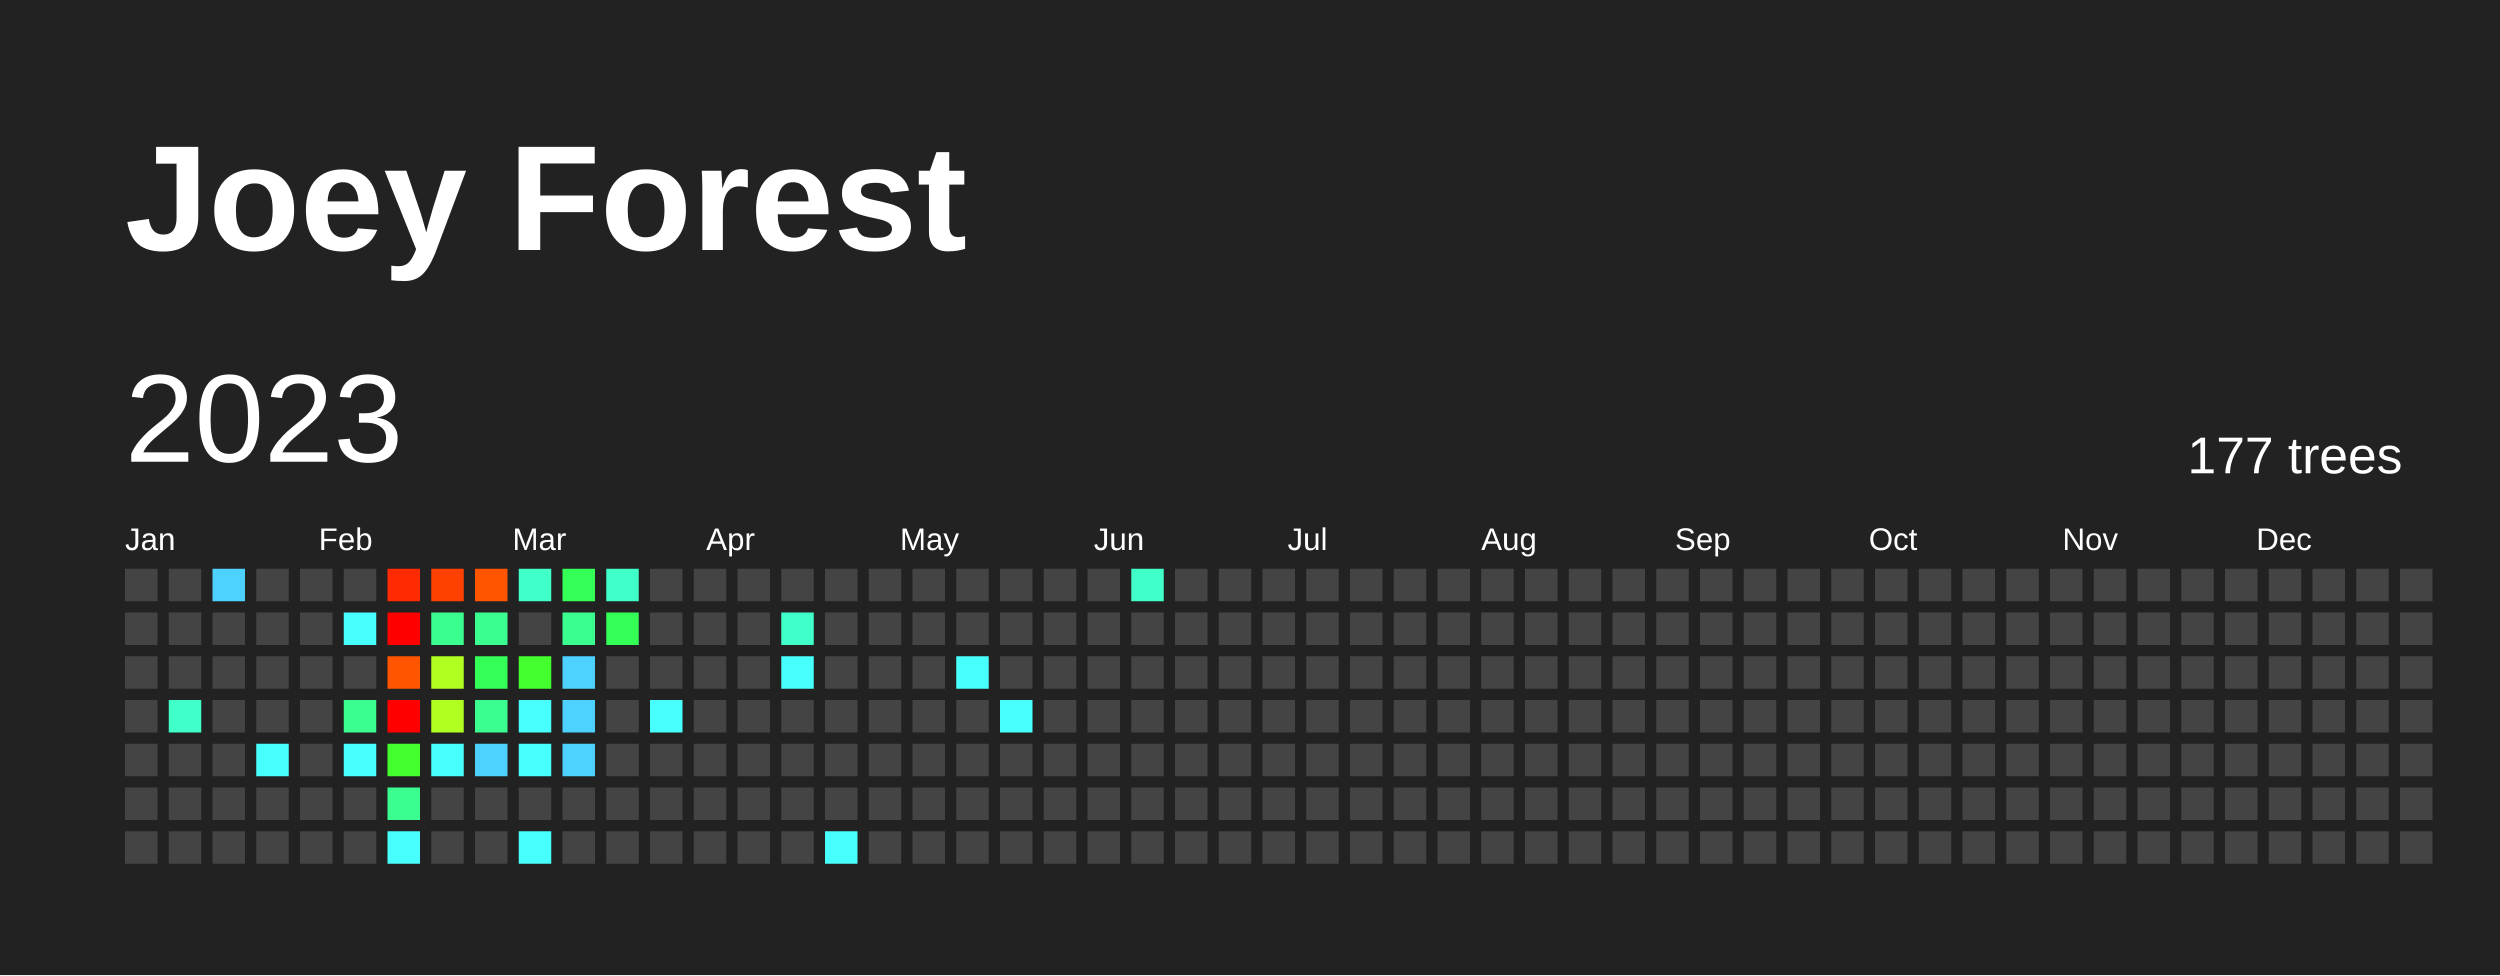
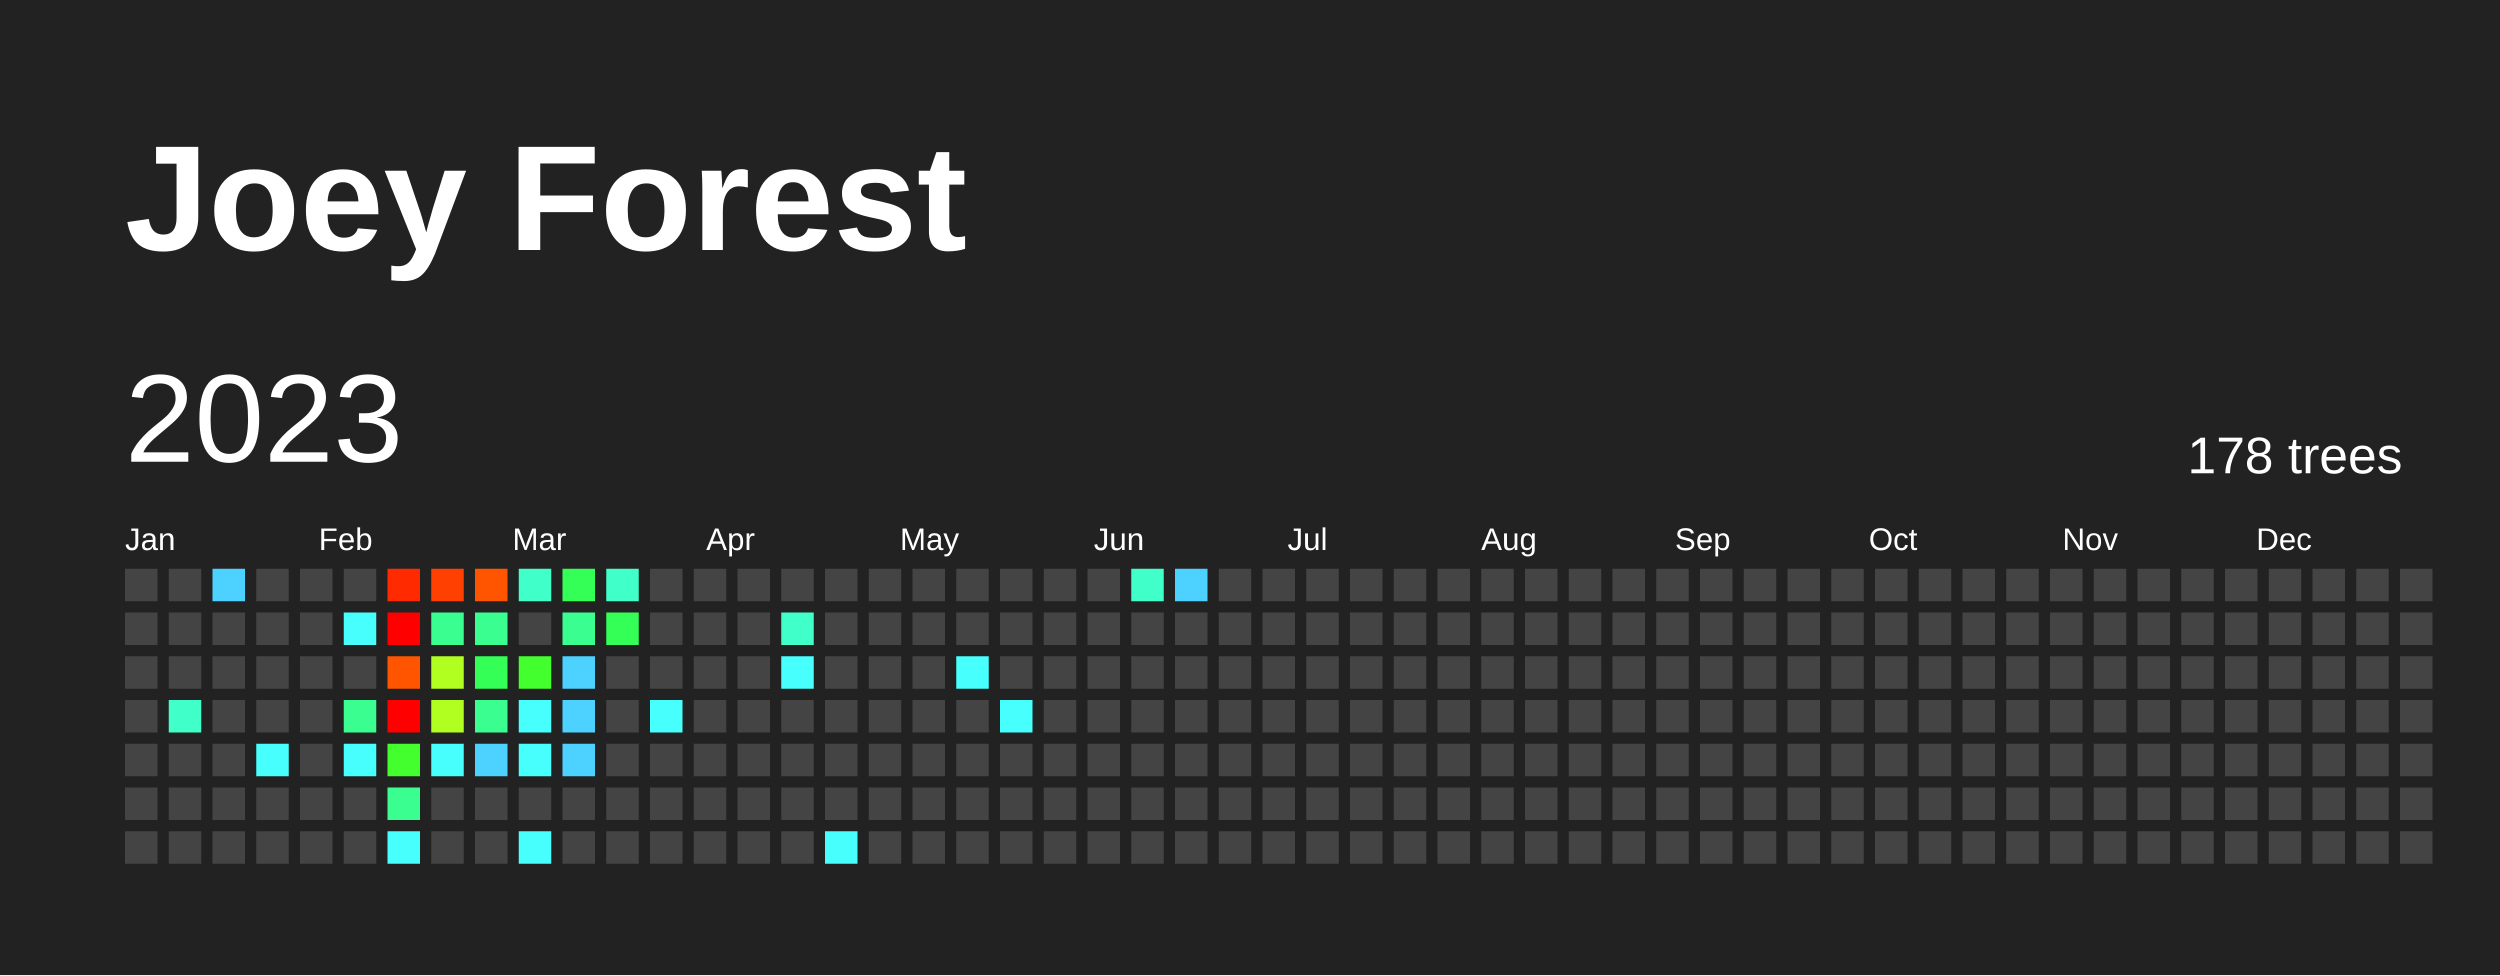
<svg xmlns="http://www.w3.org/2000/svg" baseProfile="full" height="78mm" version="1.1" viewBox="0,0,200,78" width="200mm">
  <defs />
  <rect fill="#222222" height="78" width="200" x="0" y="0" />
  <text fill="#FFFFFF" style="font-size:12px; font-family:Arial; font-weight:bold;" x="10" y="20">Joey Forest</text>
  <text dominant-baseline="hanging" fill="#FFFFFF" style="font-size:10.0px; font-family:Arial;" x="10" y="30">2023</text>
-   <text dominant-baseline="hanging" fill="#FFFFFF" style="font-size:4.125px; font-family:Arial;" x="175" y="35">177 trees</text>
+   <text dominant-baseline="hanging" fill="#FFFFFF" style="font-size:4.125px; font-family:Arial;" x="175" y="35">178 trees</text>
  <text fill="#FFFFFF" style="font-size:2.5px; font-family:Arial" x="10.0" y="44">Jan</text>
  <text fill="#FFFFFF" style="font-size:2.5px; font-family:Arial" x="25.5" y="44">Feb</text>
  <text fill="#FFFFFF" style="font-size:2.5px; font-family:Arial" x="41.0" y="44">Mar</text>
  <text fill="#FFFFFF" style="font-size:2.5px; font-family:Arial" x="56.5" y="44">Apr</text>
  <text fill="#FFFFFF" style="font-size:2.5px; font-family:Arial" x="72.0" y="44">May</text>
  <text fill="#FFFFFF" style="font-size:2.5px; font-family:Arial" x="87.5" y="44">Jun</text>
  <text fill="#FFFFFF" style="font-size:2.5px; font-family:Arial" x="103.0" y="44">Jul</text>
  <text fill="#FFFFFF" style="font-size:2.5px; font-family:Arial" x="118.5" y="44">Aug</text>
  <text fill="#FFFFFF" style="font-size:2.5px; font-family:Arial" x="134.0" y="44">Sep</text>
  <text fill="#FFFFFF" style="font-size:2.5px; font-family:Arial" x="149.5" y="44">Oct</text>
  <text fill="#FFFFFF" style="font-size:2.5px; font-family:Arial" x="165.0" y="44">Nov</text>
  <text fill="#FFFFFF" style="font-size:2.5px; font-family:Arial" x="180.5" y="44">Dec</text>
  <rect fill="#444444" height="2.6" width="2.6" x="10.0" y="45.5" />
  <rect fill="#444444" height="2.6" width="2.6" x="10.0" y="49.0" />
  <rect fill="#444444" height="2.6" width="2.6" x="10.0" y="52.5" />
  <rect fill="#444444" height="2.6" width="2.6" x="10.0" y="56.0" />
  <rect fill="#444444" height="2.6" width="2.6" x="10.0" y="59.5" />
  <rect fill="#444444" height="2.6" width="2.6" x="10.0" y="63.0" />
  <rect fill="#444444" height="2.6" width="2.6" x="10.0" y="66.5" />
  <rect fill="#444444" height="2.6" width="2.6" x="13.5" y="45.5" />
  <rect fill="#444444" height="2.6" width="2.6" x="13.5" y="49.0" />
  <rect fill="#444444" height="2.6" width="2.6" x="13.5" y="52.5" />
  <rect fill="#40ffc8" height="2.6" width="2.6" x="13.5" y="56.0" />
  <rect fill="#444444" height="2.6" width="2.6" x="13.5" y="59.5" />
  <rect fill="#444444" height="2.6" width="2.6" x="13.5" y="63.0" />
  <rect fill="#444444" height="2.6" width="2.6" x="13.5" y="66.5" />
  <rect fill="#4dd2ff" height="2.6" width="2.6" x="17.0" y="45.5" />
  <rect fill="#444444" height="2.6" width="2.6" x="17.0" y="49.0" />
  <rect fill="#444444" height="2.6" width="2.6" x="17.0" y="52.5" />
  <rect fill="#444444" height="2.6" width="2.6" x="17.0" y="56.0" />
  <rect fill="#444444" height="2.6" width="2.6" x="17.0" y="59.5" />
  <rect fill="#444444" height="2.6" width="2.6" x="17.0" y="63.0" />
  <rect fill="#444444" height="2.6" width="2.6" x="17.0" y="66.5" />
  <rect fill="#444444" height="2.6" width="2.6" x="20.5" y="45.5" />
  <rect fill="#444444" height="2.6" width="2.6" x="20.5" y="49.0" />
  <rect fill="#444444" height="2.6" width="2.6" x="20.5" y="52.5" />
  <rect fill="#444444" height="2.6" width="2.6" x="20.5" y="56.0" />
  <rect fill="#47fffc" height="2.6" width="2.6" x="20.5" y="59.5" />
  <rect fill="#444444" height="2.6" width="2.6" x="20.5" y="63.0" />
  <rect fill="#444444" height="2.6" width="2.6" x="20.5" y="66.5" />
  <rect fill="#444444" height="2.6" width="2.6" x="24.0" y="45.5" />
  <rect fill="#444444" height="2.6" width="2.6" x="24.0" y="49.0" />
  <rect fill="#444444" height="2.6" width="2.6" x="24.0" y="52.5" />
  <rect fill="#444444" height="2.6" width="2.6" x="24.0" y="56.0" />
  <rect fill="#444444" height="2.6" width="2.6" x="24.0" y="59.5" />
  <rect fill="#444444" height="2.6" width="2.6" x="24.0" y="63.0" />
  <rect fill="#444444" height="2.6" width="2.6" x="24.0" y="66.5" />
  <rect fill="#444444" height="2.6" width="2.6" x="27.5" y="45.5" />
  <rect fill="#47fffc" height="2.6" width="2.6" x="27.5" y="49.0" />
  <rect fill="#444444" height="2.6" width="2.6" x="27.5" y="52.5" />
  <rect fill="#3aff90" height="2.6" width="2.6" x="27.5" y="56.0" />
  <rect fill="#47fffc" height="2.6" width="2.6" x="27.5" y="59.5" />
  <rect fill="#444444" height="2.6" width="2.6" x="27.5" y="63.0" />
  <rect fill="#444444" height="2.6" width="2.6" x="27.5" y="66.5" />
  <rect fill="#ff2a00" height="2.6" width="2.6" x="31.0" y="45.5" />
  <rect fill="red" height="2.6" width="2.6" x="31.0" y="49.0" />
  <rect fill="#ff5500" height="2.6" width="2.6" x="31.0" y="52.5" />
  <rect fill="red" height="2.6" width="2.6" x="31.0" y="56.0" />
  <rect fill="#42ff2d" height="2.6" width="2.6" x="31.0" y="59.5" />
  <rect fill="#3aff90" height="2.6" width="2.6" x="31.0" y="63.0" />
  <rect fill="#47fffc" height="2.6" width="2.6" x="31.0" y="66.5" />
  <rect fill="#ff4000" height="2.6" width="2.6" x="34.5" y="45.5" />
  <rect fill="#3aff90" height="2.6" width="2.6" x="34.5" y="49.0" />
  <rect fill="#b0ff20" height="2.6" width="2.6" x="34.5" y="52.5" />
  <rect fill="#b0ff20" height="2.6" width="2.6" x="34.5" y="56.0" />
  <rect fill="#47fffc" height="2.6" width="2.6" x="34.5" y="59.5" />
  <rect fill="#444444" height="2.6" width="2.6" x="34.5" y="63.0" />
  <rect fill="#444444" height="2.6" width="2.6" x="34.5" y="66.5" />
  <rect fill="#ff5500" height="2.6" width="2.6" x="38.0" y="45.5" />
  <rect fill="#3aff90" height="2.6" width="2.6" x="38.0" y="49.0" />
  <rect fill="#33ff56" height="2.6" width="2.6" x="38.0" y="52.5" />
  <rect fill="#3aff90" height="2.6" width="2.6" x="38.0" y="56.0" />
  <rect fill="#4dd2ff" height="2.6" width="2.6" x="38.0" y="59.5" />
  <rect fill="#444444" height="2.6" width="2.6" x="38.0" y="63.0" />
  <rect fill="#444444" height="2.6" width="2.6" x="38.0" y="66.5" />
  <rect fill="#40ffc8" height="2.6" width="2.6" x="41.5" y="45.5" />
  <rect fill="#444444" height="2.6" width="2.6" x="41.5" y="49.0" />
  <rect fill="#42ff2d" height="2.6" width="2.6" x="41.5" y="52.5" />
  <rect fill="#47fffc" height="2.6" width="2.6" x="41.5" y="56.0" />
  <rect fill="#47fffc" height="2.6" width="2.6" x="41.5" y="59.5" />
  <rect fill="#444444" height="2.6" width="2.6" x="41.5" y="63.0" />
  <rect fill="#47fffc" height="2.6" width="2.6" x="41.5" y="66.5" />
  <rect fill="#33ff56" height="2.6" width="2.6" x="45.0" y="45.5" />
  <rect fill="#3aff90" height="2.6" width="2.6" x="45.0" y="49.0" />
  <rect fill="#4dd2ff" height="2.6" width="2.6" x="45.0" y="52.5" />
  <rect fill="#4dd2ff" height="2.6" width="2.6" x="45.0" y="56.0" />
  <rect fill="#4dd2ff" height="2.6" width="2.6" x="45.0" y="59.5" />
  <rect fill="#444444" height="2.6" width="2.6" x="45.0" y="63.0" />
  <rect fill="#444444" height="2.6" width="2.6" x="45.0" y="66.5" />
  <rect fill="#40ffc8" height="2.6" width="2.6" x="48.5" y="45.5" />
  <rect fill="#33ff56" height="2.6" width="2.6" x="48.5" y="49.0" />
  <rect fill="#444444" height="2.6" width="2.6" x="48.5" y="52.5" />
  <rect fill="#444444" height="2.6" width="2.6" x="48.5" y="56.0" />
  <rect fill="#444444" height="2.6" width="2.6" x="48.5" y="59.5" />
  <rect fill="#444444" height="2.6" width="2.6" x="48.5" y="63.0" />
  <rect fill="#444444" height="2.6" width="2.6" x="48.5" y="66.5" />
  <rect fill="#444444" height="2.6" width="2.6" x="52.0" y="45.5" />
  <rect fill="#444444" height="2.6" width="2.6" x="52.0" y="49.0" />
  <rect fill="#444444" height="2.6" width="2.6" x="52.0" y="52.5" />
  <rect fill="#47fffc" height="2.6" width="2.6" x="52.0" y="56.0" />
  <rect fill="#444444" height="2.6" width="2.6" x="52.0" y="59.5" />
  <rect fill="#444444" height="2.6" width="2.6" x="52.0" y="63.0" />
  <rect fill="#444444" height="2.6" width="2.6" x="52.0" y="66.5" />
  <rect fill="#444444" height="2.6" width="2.6" x="55.5" y="45.5" />
  <rect fill="#444444" height="2.6" width="2.6" x="55.5" y="49.0" />
  <rect fill="#444444" height="2.6" width="2.6" x="55.5" y="52.5" />
  <rect fill="#444444" height="2.6" width="2.6" x="55.5" y="56.0" />
  <rect fill="#444444" height="2.6" width="2.6" x="55.5" y="59.5" />
  <rect fill="#444444" height="2.6" width="2.6" x="55.5" y="63.0" />
  <rect fill="#444444" height="2.6" width="2.6" x="55.5" y="66.5" />
  <rect fill="#444444" height="2.6" width="2.6" x="59.0" y="45.5" />
  <rect fill="#444444" height="2.6" width="2.6" x="59.0" y="49.0" />
  <rect fill="#444444" height="2.6" width="2.6" x="59.0" y="52.5" />
  <rect fill="#444444" height="2.6" width="2.6" x="59.0" y="56.0" />
  <rect fill="#444444" height="2.6" width="2.6" x="59.0" y="59.5" />
  <rect fill="#444444" height="2.6" width="2.6" x="59.0" y="63.0" />
  <rect fill="#444444" height="2.6" width="2.6" x="59.0" y="66.5" />
  <rect fill="#444444" height="2.6" width="2.6" x="62.5" y="45.5" />
  <rect fill="#40ffc8" height="2.6" width="2.6" x="62.5" y="49.0" />
  <rect fill="#47fffc" height="2.6" width="2.6" x="62.5" y="52.5" />
  <rect fill="#444444" height="2.6" width="2.6" x="62.5" y="56.0" />
  <rect fill="#444444" height="2.6" width="2.6" x="62.5" y="59.5" />
  <rect fill="#444444" height="2.6" width="2.6" x="62.5" y="63.0" />
  <rect fill="#444444" height="2.6" width="2.6" x="62.5" y="66.5" />
  <rect fill="#444444" height="2.6" width="2.6" x="66.0" y="45.5" />
  <rect fill="#444444" height="2.6" width="2.6" x="66.0" y="49.0" />
  <rect fill="#444444" height="2.6" width="2.6" x="66.0" y="52.5" />
  <rect fill="#444444" height="2.6" width="2.6" x="66.0" y="56.0" />
  <rect fill="#444444" height="2.6" width="2.6" x="66.0" y="59.5" />
  <rect fill="#444444" height="2.6" width="2.6" x="66.0" y="63.0" />
  <rect fill="#47fffc" height="2.6" width="2.6" x="66.0" y="66.5" />
  <rect fill="#444444" height="2.6" width="2.6" x="69.5" y="45.5" />
  <rect fill="#444444" height="2.6" width="2.6" x="69.5" y="49.0" />
  <rect fill="#444444" height="2.6" width="2.6" x="69.5" y="52.5" />
  <rect fill="#444444" height="2.6" width="2.6" x="69.5" y="56.0" />
  <rect fill="#444444" height="2.6" width="2.6" x="69.5" y="59.5" />
  <rect fill="#444444" height="2.6" width="2.6" x="69.5" y="63.0" />
  <rect fill="#444444" height="2.6" width="2.6" x="69.5" y="66.5" />
  <rect fill="#444444" height="2.6" width="2.6" x="73.0" y="45.5" />
  <rect fill="#444444" height="2.6" width="2.6" x="73.0" y="49.0" />
  <rect fill="#444444" height="2.6" width="2.6" x="73.0" y="52.5" />
  <rect fill="#444444" height="2.6" width="2.6" x="73.0" y="56.0" />
  <rect fill="#444444" height="2.6" width="2.6" x="73.0" y="59.5" />
  <rect fill="#444444" height="2.6" width="2.6" x="73.0" y="63.0" />
  <rect fill="#444444" height="2.6" width="2.6" x="73.0" y="66.5" />
  <rect fill="#444444" height="2.6" width="2.6" x="76.5" y="45.5" />
  <rect fill="#444444" height="2.6" width="2.6" x="76.5" y="49.0" />
  <rect fill="#47fffc" height="2.6" width="2.6" x="76.5" y="52.5" />
  <rect fill="#444444" height="2.6" width="2.6" x="76.5" y="56.0" />
  <rect fill="#444444" height="2.6" width="2.6" x="76.5" y="59.5" />
  <rect fill="#444444" height="2.6" width="2.6" x="76.5" y="63.0" />
  <rect fill="#444444" height="2.6" width="2.6" x="76.5" y="66.5" />
  <rect fill="#444444" height="2.6" width="2.6" x="80.0" y="45.5" />
  <rect fill="#444444" height="2.6" width="2.6" x="80.0" y="49.0" />
  <rect fill="#444444" height="2.6" width="2.6" x="80.0" y="52.5" />
  <rect fill="#47fffc" height="2.6" width="2.6" x="80.0" y="56.0" />
  <rect fill="#444444" height="2.6" width="2.6" x="80.0" y="59.5" />
  <rect fill="#444444" height="2.6" width="2.6" x="80.0" y="63.0" />
  <rect fill="#444444" height="2.6" width="2.6" x="80.0" y="66.5" />
  <rect fill="#444444" height="2.6" width="2.6" x="83.5" y="45.5" />
  <rect fill="#444444" height="2.6" width="2.6" x="83.5" y="49.0" />
  <rect fill="#444444" height="2.6" width="2.6" x="83.5" y="52.5" />
  <rect fill="#444444" height="2.6" width="2.6" x="83.5" y="56.0" />
  <rect fill="#444444" height="2.6" width="2.6" x="83.5" y="59.5" />
  <rect fill="#444444" height="2.6" width="2.6" x="83.5" y="63.0" />
  <rect fill="#444444" height="2.6" width="2.6" x="83.5" y="66.5" />
  <rect fill="#444444" height="2.6" width="2.6" x="87.0" y="45.5" />
  <rect fill="#444444" height="2.6" width="2.6" x="87.0" y="49.0" />
  <rect fill="#444444" height="2.6" width="2.6" x="87.0" y="52.5" />
  <rect fill="#444444" height="2.6" width="2.6" x="87.0" y="56.0" />
  <rect fill="#444444" height="2.6" width="2.6" x="87.0" y="59.5" />
  <rect fill="#444444" height="2.6" width="2.6" x="87.0" y="63.0" />
  <rect fill="#444444" height="2.6" width="2.6" x="87.0" y="66.5" />
  <rect fill="#40ffc8" height="2.6" width="2.6" x="90.5" y="45.5" />
  <rect fill="#444444" height="2.6" width="2.6" x="90.5" y="49.0" />
  <rect fill="#444444" height="2.6" width="2.6" x="90.5" y="52.5" />
  <rect fill="#444444" height="2.6" width="2.6" x="90.5" y="56.0" />
  <rect fill="#444444" height="2.6" width="2.6" x="90.5" y="59.5" />
  <rect fill="#444444" height="2.6" width="2.6" x="90.5" y="63.0" />
  <rect fill="#444444" height="2.6" width="2.6" x="90.5" y="66.5" />
-   <rect fill="#444444" height="2.6" width="2.6" x="94.0" y="45.5" />
+   <rect fill="#4dd2ff" height="2.6" width="2.6" x="94.0" y="45.5" />
  <rect fill="#444444" height="2.6" width="2.6" x="94.0" y="49.0" />
  <rect fill="#444444" height="2.6" width="2.6" x="94.0" y="52.5" />
  <rect fill="#444444" height="2.6" width="2.6" x="94.0" y="56.0" />
  <rect fill="#444444" height="2.6" width="2.6" x="94.0" y="59.5" />
  <rect fill="#444444" height="2.6" width="2.6" x="94.0" y="63.0" />
  <rect fill="#444444" height="2.6" width="2.6" x="94.0" y="66.5" />
  <rect fill="#444444" height="2.6" width="2.6" x="97.5" y="45.5" />
  <rect fill="#444444" height="2.6" width="2.6" x="97.5" y="49.0" />
  <rect fill="#444444" height="2.6" width="2.6" x="97.5" y="52.5" />
  <rect fill="#444444" height="2.6" width="2.6" x="97.5" y="56.0" />
  <rect fill="#444444" height="2.6" width="2.6" x="97.5" y="59.5" />
  <rect fill="#444444" height="2.6" width="2.6" x="97.5" y="63.0" />
  <rect fill="#444444" height="2.6" width="2.6" x="97.5" y="66.5" />
  <rect fill="#444444" height="2.6" width="2.6" x="101.0" y="45.5" />
  <rect fill="#444444" height="2.6" width="2.6" x="101.0" y="49.0" />
  <rect fill="#444444" height="2.6" width="2.6" x="101.0" y="52.5" />
  <rect fill="#444444" height="2.6" width="2.6" x="101.0" y="56.0" />
  <rect fill="#444444" height="2.6" width="2.6" x="101.0" y="59.5" />
  <rect fill="#444444" height="2.6" width="2.6" x="101.0" y="63.0" />
  <rect fill="#444444" height="2.6" width="2.6" x="101.0" y="66.5" />
  <rect fill="#444444" height="2.6" width="2.6" x="104.5" y="45.5" />
  <rect fill="#444444" height="2.6" width="2.6" x="104.5" y="49.0" />
  <rect fill="#444444" height="2.6" width="2.6" x="104.5" y="52.5" />
  <rect fill="#444444" height="2.6" width="2.6" x="104.5" y="56.0" />
  <rect fill="#444444" height="2.6" width="2.6" x="104.5" y="59.5" />
  <rect fill="#444444" height="2.6" width="2.6" x="104.5" y="63.0" />
  <rect fill="#444444" height="2.6" width="2.6" x="104.5" y="66.5" />
  <rect fill="#444444" height="2.6" width="2.6" x="108.0" y="45.5" />
  <rect fill="#444444" height="2.6" width="2.6" x="108.0" y="49.0" />
  <rect fill="#444444" height="2.6" width="2.6" x="108.0" y="52.5" />
  <rect fill="#444444" height="2.6" width="2.6" x="108.0" y="56.0" />
  <rect fill="#444444" height="2.6" width="2.6" x="108.0" y="59.5" />
  <rect fill="#444444" height="2.6" width="2.6" x="108.0" y="63.0" />
  <rect fill="#444444" height="2.6" width="2.6" x="108.0" y="66.5" />
  <rect fill="#444444" height="2.6" width="2.6" x="111.5" y="45.5" />
  <rect fill="#444444" height="2.6" width="2.6" x="111.5" y="49.0" />
  <rect fill="#444444" height="2.6" width="2.6" x="111.5" y="52.5" />
  <rect fill="#444444" height="2.6" width="2.6" x="111.5" y="56.0" />
  <rect fill="#444444" height="2.6" width="2.6" x="111.5" y="59.5" />
  <rect fill="#444444" height="2.6" width="2.6" x="111.5" y="63.0" />
  <rect fill="#444444" height="2.6" width="2.6" x="111.5" y="66.5" />
  <rect fill="#444444" height="2.6" width="2.6" x="115.0" y="45.5" />
  <rect fill="#444444" height="2.6" width="2.6" x="115.0" y="49.0" />
  <rect fill="#444444" height="2.6" width="2.6" x="115.0" y="52.5" />
  <rect fill="#444444" height="2.6" width="2.6" x="115.0" y="56.0" />
  <rect fill="#444444" height="2.6" width="2.6" x="115.0" y="59.5" />
  <rect fill="#444444" height="2.6" width="2.6" x="115.0" y="63.0" />
  <rect fill="#444444" height="2.6" width="2.6" x="115.0" y="66.5" />
  <rect fill="#444444" height="2.6" width="2.6" x="118.5" y="45.5" />
  <rect fill="#444444" height="2.6" width="2.6" x="118.5" y="49.0" />
  <rect fill="#444444" height="2.6" width="2.6" x="118.5" y="52.5" />
  <rect fill="#444444" height="2.6" width="2.6" x="118.5" y="56.0" />
  <rect fill="#444444" height="2.6" width="2.6" x="118.5" y="59.5" />
  <rect fill="#444444" height="2.6" width="2.6" x="118.5" y="63.0" />
  <rect fill="#444444" height="2.6" width="2.6" x="118.5" y="66.5" />
  <rect fill="#444444" height="2.6" width="2.6" x="122.0" y="45.5" />
  <rect fill="#444444" height="2.6" width="2.6" x="122.0" y="49.0" />
  <rect fill="#444444" height="2.6" width="2.6" x="122.0" y="52.5" />
  <rect fill="#444444" height="2.6" width="2.6" x="122.0" y="56.0" />
  <rect fill="#444444" height="2.6" width="2.6" x="122.0" y="59.5" />
  <rect fill="#444444" height="2.6" width="2.6" x="122.0" y="63.0" />
  <rect fill="#444444" height="2.6" width="2.6" x="122.0" y="66.5" />
  <rect fill="#444444" height="2.6" width="2.6" x="125.5" y="45.5" />
  <rect fill="#444444" height="2.6" width="2.6" x="125.5" y="49.0" />
  <rect fill="#444444" height="2.6" width="2.6" x="125.5" y="52.5" />
  <rect fill="#444444" height="2.6" width="2.6" x="125.5" y="56.0" />
  <rect fill="#444444" height="2.6" width="2.6" x="125.5" y="59.5" />
  <rect fill="#444444" height="2.6" width="2.6" x="125.5" y="63.0" />
  <rect fill="#444444" height="2.6" width="2.6" x="125.5" y="66.5" />
  <rect fill="#444444" height="2.6" width="2.6" x="129.0" y="45.5" />
  <rect fill="#444444" height="2.6" width="2.6" x="129.0" y="49.0" />
  <rect fill="#444444" height="2.6" width="2.6" x="129.0" y="52.5" />
  <rect fill="#444444" height="2.6" width="2.6" x="129.0" y="56.0" />
  <rect fill="#444444" height="2.6" width="2.6" x="129.0" y="59.5" />
  <rect fill="#444444" height="2.6" width="2.6" x="129.0" y="63.0" />
  <rect fill="#444444" height="2.6" width="2.6" x="129.0" y="66.5" />
  <rect fill="#444444" height="2.6" width="2.6" x="132.5" y="45.5" />
  <rect fill="#444444" height="2.6" width="2.6" x="132.5" y="49.0" />
  <rect fill="#444444" height="2.6" width="2.6" x="132.5" y="52.5" />
  <rect fill="#444444" height="2.6" width="2.6" x="132.5" y="56.0" />
  <rect fill="#444444" height="2.6" width="2.6" x="132.5" y="59.5" />
  <rect fill="#444444" height="2.6" width="2.6" x="132.5" y="63.0" />
  <rect fill="#444444" height="2.6" width="2.6" x="132.5" y="66.5" />
  <rect fill="#444444" height="2.6" width="2.6" x="136.0" y="45.5" />
  <rect fill="#444444" height="2.6" width="2.6" x="136.0" y="49.0" />
  <rect fill="#444444" height="2.6" width="2.6" x="136.0" y="52.5" />
  <rect fill="#444444" height="2.6" width="2.6" x="136.0" y="56.0" />
  <rect fill="#444444" height="2.6" width="2.6" x="136.0" y="59.5" />
  <rect fill="#444444" height="2.6" width="2.6" x="136.0" y="63.0" />
  <rect fill="#444444" height="2.6" width="2.6" x="136.0" y="66.5" />
  <rect fill="#444444" height="2.6" width="2.6" x="139.5" y="45.5" />
  <rect fill="#444444" height="2.6" width="2.6" x="139.5" y="49.0" />
  <rect fill="#444444" height="2.6" width="2.6" x="139.5" y="52.5" />
  <rect fill="#444444" height="2.6" width="2.6" x="139.5" y="56.0" />
  <rect fill="#444444" height="2.6" width="2.6" x="139.5" y="59.5" />
  <rect fill="#444444" height="2.6" width="2.6" x="139.5" y="63.0" />
  <rect fill="#444444" height="2.6" width="2.6" x="139.5" y="66.5" />
  <rect fill="#444444" height="2.6" width="2.6" x="143.0" y="45.5" />
  <rect fill="#444444" height="2.6" width="2.6" x="143.0" y="49.0" />
  <rect fill="#444444" height="2.6" width="2.6" x="143.0" y="52.5" />
  <rect fill="#444444" height="2.6" width="2.6" x="143.0" y="56.0" />
  <rect fill="#444444" height="2.6" width="2.6" x="143.0" y="59.5" />
  <rect fill="#444444" height="2.6" width="2.6" x="143.0" y="63.0" />
  <rect fill="#444444" height="2.6" width="2.6" x="143.0" y="66.5" />
  <rect fill="#444444" height="2.6" width="2.6" x="146.5" y="45.5" />
  <rect fill="#444444" height="2.6" width="2.6" x="146.5" y="49.0" />
  <rect fill="#444444" height="2.6" width="2.6" x="146.5" y="52.5" />
  <rect fill="#444444" height="2.6" width="2.6" x="146.5" y="56.0" />
  <rect fill="#444444" height="2.6" width="2.6" x="146.5" y="59.5" />
  <rect fill="#444444" height="2.6" width="2.6" x="146.5" y="63.0" />
  <rect fill="#444444" height="2.6" width="2.6" x="146.5" y="66.5" />
  <rect fill="#444444" height="2.6" width="2.6" x="150.0" y="45.5" />
  <rect fill="#444444" height="2.6" width="2.6" x="150.0" y="49.0" />
  <rect fill="#444444" height="2.6" width="2.6" x="150.0" y="52.5" />
  <rect fill="#444444" height="2.6" width="2.6" x="150.0" y="56.0" />
  <rect fill="#444444" height="2.6" width="2.6" x="150.0" y="59.5" />
  <rect fill="#444444" height="2.6" width="2.6" x="150.0" y="63.0" />
  <rect fill="#444444" height="2.6" width="2.6" x="150.0" y="66.5" />
  <rect fill="#444444" height="2.6" width="2.6" x="153.5" y="45.5" />
  <rect fill="#444444" height="2.6" width="2.6" x="153.5" y="49.0" />
  <rect fill="#444444" height="2.6" width="2.6" x="153.5" y="52.5" />
  <rect fill="#444444" height="2.6" width="2.6" x="153.5" y="56.0" />
  <rect fill="#444444" height="2.6" width="2.6" x="153.5" y="59.5" />
  <rect fill="#444444" height="2.6" width="2.6" x="153.5" y="63.0" />
  <rect fill="#444444" height="2.6" width="2.6" x="153.5" y="66.5" />
  <rect fill="#444444" height="2.6" width="2.6" x="157.0" y="45.5" />
  <rect fill="#444444" height="2.6" width="2.6" x="157.0" y="49.0" />
  <rect fill="#444444" height="2.6" width="2.6" x="157.0" y="52.5" />
  <rect fill="#444444" height="2.6" width="2.6" x="157.0" y="56.0" />
  <rect fill="#444444" height="2.6" width="2.6" x="157.0" y="59.5" />
  <rect fill="#444444" height="2.6" width="2.6" x="157.0" y="63.0" />
  <rect fill="#444444" height="2.6" width="2.6" x="157.0" y="66.5" />
  <rect fill="#444444" height="2.6" width="2.6" x="160.5" y="45.5" />
  <rect fill="#444444" height="2.6" width="2.6" x="160.5" y="49.0" />
  <rect fill="#444444" height="2.6" width="2.6" x="160.5" y="52.5" />
  <rect fill="#444444" height="2.6" width="2.6" x="160.5" y="56.0" />
  <rect fill="#444444" height="2.6" width="2.6" x="160.5" y="59.5" />
  <rect fill="#444444" height="2.6" width="2.6" x="160.5" y="63.0" />
  <rect fill="#444444" height="2.6" width="2.6" x="160.5" y="66.5" />
  <rect fill="#444444" height="2.6" width="2.6" x="164.0" y="45.5" />
  <rect fill="#444444" height="2.6" width="2.6" x="164.0" y="49.0" />
  <rect fill="#444444" height="2.6" width="2.6" x="164.0" y="52.5" />
  <rect fill="#444444" height="2.6" width="2.6" x="164.0" y="56.0" />
  <rect fill="#444444" height="2.6" width="2.6" x="164.0" y="59.5" />
  <rect fill="#444444" height="2.6" width="2.6" x="164.0" y="63.0" />
  <rect fill="#444444" height="2.6" width="2.6" x="164.0" y="66.5" />
  <rect fill="#444444" height="2.6" width="2.6" x="167.5" y="45.5" />
  <rect fill="#444444" height="2.6" width="2.6" x="167.5" y="49.0" />
  <rect fill="#444444" height="2.6" width="2.6" x="167.5" y="52.5" />
  <rect fill="#444444" height="2.6" width="2.6" x="167.5" y="56.0" />
  <rect fill="#444444" height="2.6" width="2.6" x="167.5" y="59.5" />
  <rect fill="#444444" height="2.6" width="2.6" x="167.5" y="63.0" />
  <rect fill="#444444" height="2.6" width="2.6" x="167.5" y="66.5" />
  <rect fill="#444444" height="2.6" width="2.6" x="171.0" y="45.5" />
  <rect fill="#444444" height="2.6" width="2.6" x="171.0" y="49.0" />
  <rect fill="#444444" height="2.6" width="2.6" x="171.0" y="52.5" />
  <rect fill="#444444" height="2.6" width="2.6" x="171.0" y="56.0" />
  <rect fill="#444444" height="2.6" width="2.6" x="171.0" y="59.5" />
  <rect fill="#444444" height="2.6" width="2.6" x="171.0" y="63.0" />
  <rect fill="#444444" height="2.6" width="2.6" x="171.0" y="66.5" />
  <rect fill="#444444" height="2.6" width="2.6" x="174.5" y="45.5" />
  <rect fill="#444444" height="2.6" width="2.6" x="174.5" y="49.0" />
  <rect fill="#444444" height="2.6" width="2.6" x="174.5" y="52.5" />
  <rect fill="#444444" height="2.6" width="2.6" x="174.5" y="56.0" />
  <rect fill="#444444" height="2.6" width="2.6" x="174.5" y="59.5" />
  <rect fill="#444444" height="2.6" width="2.6" x="174.5" y="63.0" />
  <rect fill="#444444" height="2.6" width="2.6" x="174.5" y="66.5" />
  <rect fill="#444444" height="2.6" width="2.6" x="178.0" y="45.5" />
  <rect fill="#444444" height="2.6" width="2.6" x="178.0" y="49.0" />
  <rect fill="#444444" height="2.6" width="2.6" x="178.0" y="52.5" />
  <rect fill="#444444" height="2.6" width="2.6" x="178.0" y="56.0" />
  <rect fill="#444444" height="2.6" width="2.6" x="178.0" y="59.5" />
  <rect fill="#444444" height="2.6" width="2.6" x="178.0" y="63.0" />
  <rect fill="#444444" height="2.6" width="2.6" x="178.0" y="66.5" />
  <rect fill="#444444" height="2.6" width="2.6" x="181.5" y="45.5" />
  <rect fill="#444444" height="2.6" width="2.6" x="181.5" y="49.0" />
  <rect fill="#444444" height="2.6" width="2.6" x="181.5" y="52.5" />
  <rect fill="#444444" height="2.6" width="2.6" x="181.5" y="56.0" />
  <rect fill="#444444" height="2.6" width="2.6" x="181.5" y="59.5" />
  <rect fill="#444444" height="2.6" width="2.6" x="181.5" y="63.0" />
  <rect fill="#444444" height="2.6" width="2.6" x="181.5" y="66.5" />
  <rect fill="#444444" height="2.6" width="2.6" x="185.0" y="45.5" />
  <rect fill="#444444" height="2.6" width="2.6" x="185.0" y="49.0" />
  <rect fill="#444444" height="2.6" width="2.6" x="185.0" y="52.5" />
  <rect fill="#444444" height="2.6" width="2.6" x="185.0" y="56.0" />
  <rect fill="#444444" height="2.6" width="2.6" x="185.0" y="59.5" />
  <rect fill="#444444" height="2.6" width="2.6" x="185.0" y="63.0" />
  <rect fill="#444444" height="2.6" width="2.6" x="185.0" y="66.5" />
  <rect fill="#444444" height="2.6" width="2.6" x="188.5" y="45.5" />
  <rect fill="#444444" height="2.6" width="2.6" x="188.5" y="49.0" />
  <rect fill="#444444" height="2.6" width="2.6" x="188.5" y="52.5" />
  <rect fill="#444444" height="2.6" width="2.6" x="188.5" y="56.0" />
  <rect fill="#444444" height="2.6" width="2.6" x="188.5" y="59.5" />
  <rect fill="#444444" height="2.6" width="2.6" x="188.5" y="63.0" />
  <rect fill="#444444" height="2.6" width="2.6" x="188.5" y="66.5" />
  <rect fill="#444444" height="2.6" width="2.6" x="192.0" y="45.5" />
  <rect fill="#444444" height="2.6" width="2.6" x="192.0" y="49.0" />
  <rect fill="#444444" height="2.6" width="2.6" x="192.0" y="52.5" />
  <rect fill="#444444" height="2.6" width="2.6" x="192.0" y="56.0" />
  <rect fill="#444444" height="2.6" width="2.6" x="192.0" y="59.5" />
  <rect fill="#444444" height="2.6" width="2.6" x="192.0" y="63.0" />
  <rect fill="#444444" height="2.6" width="2.6" x="192.0" y="66.5" />
</svg>
